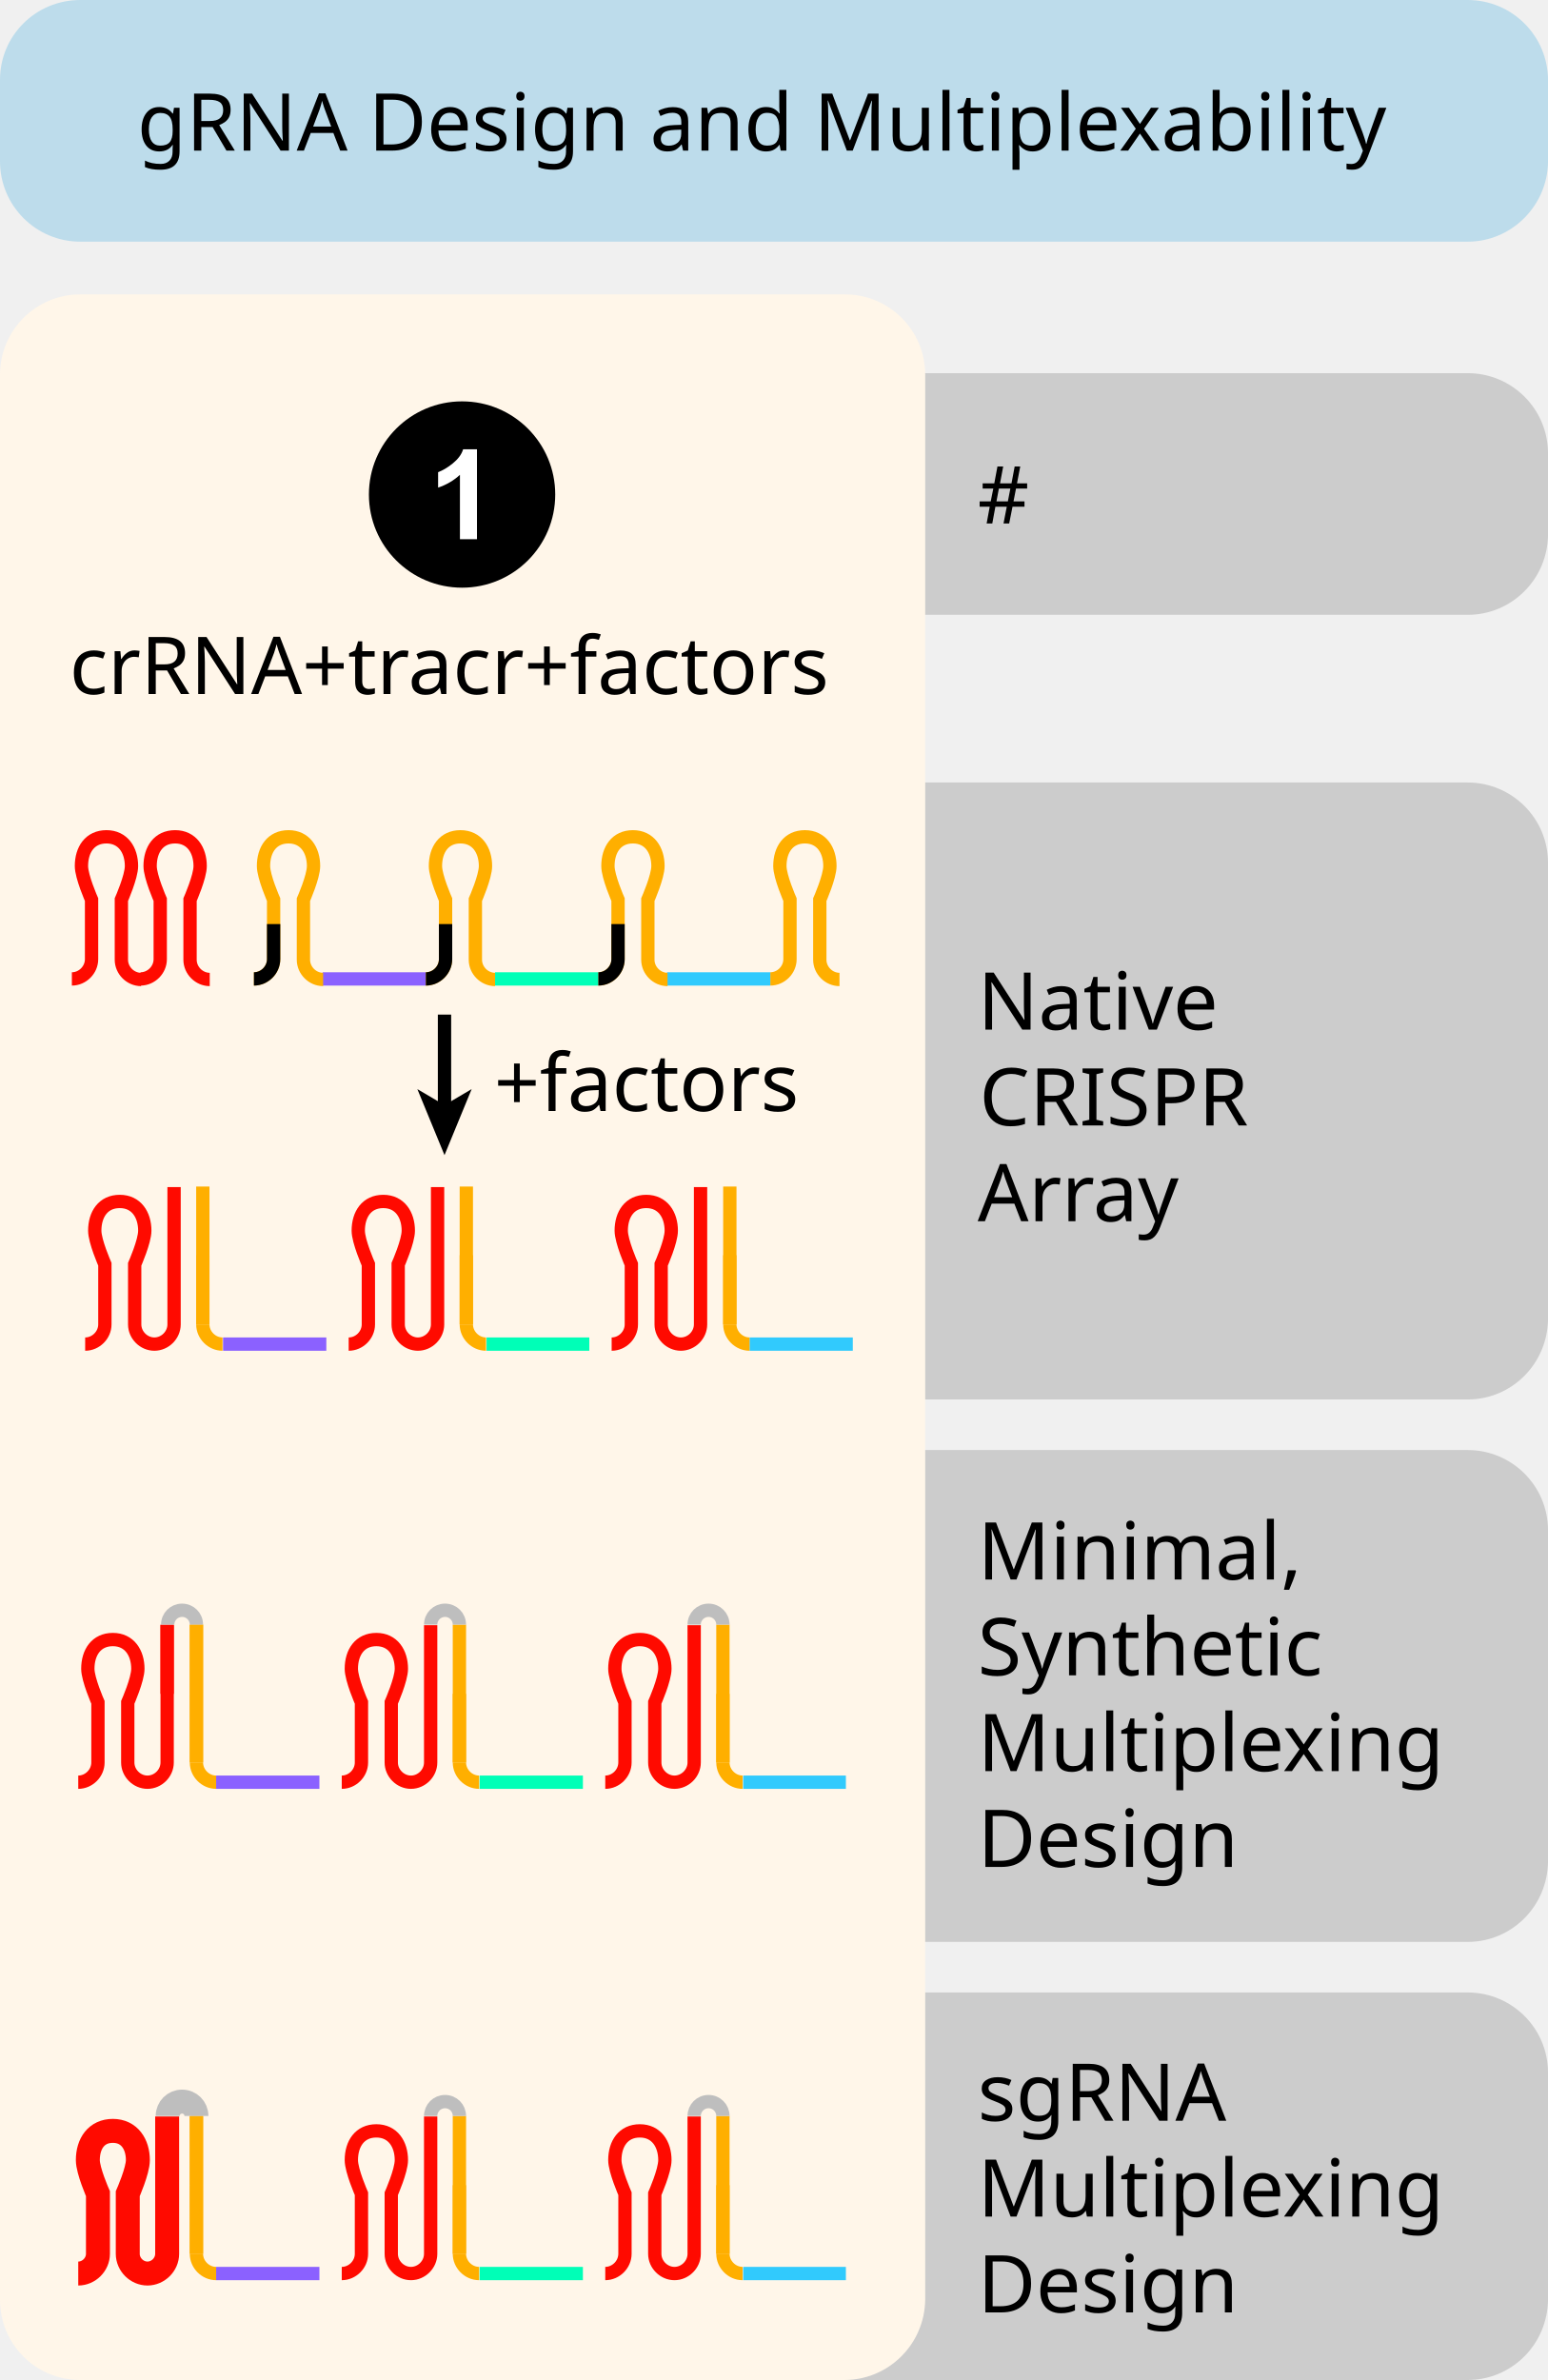
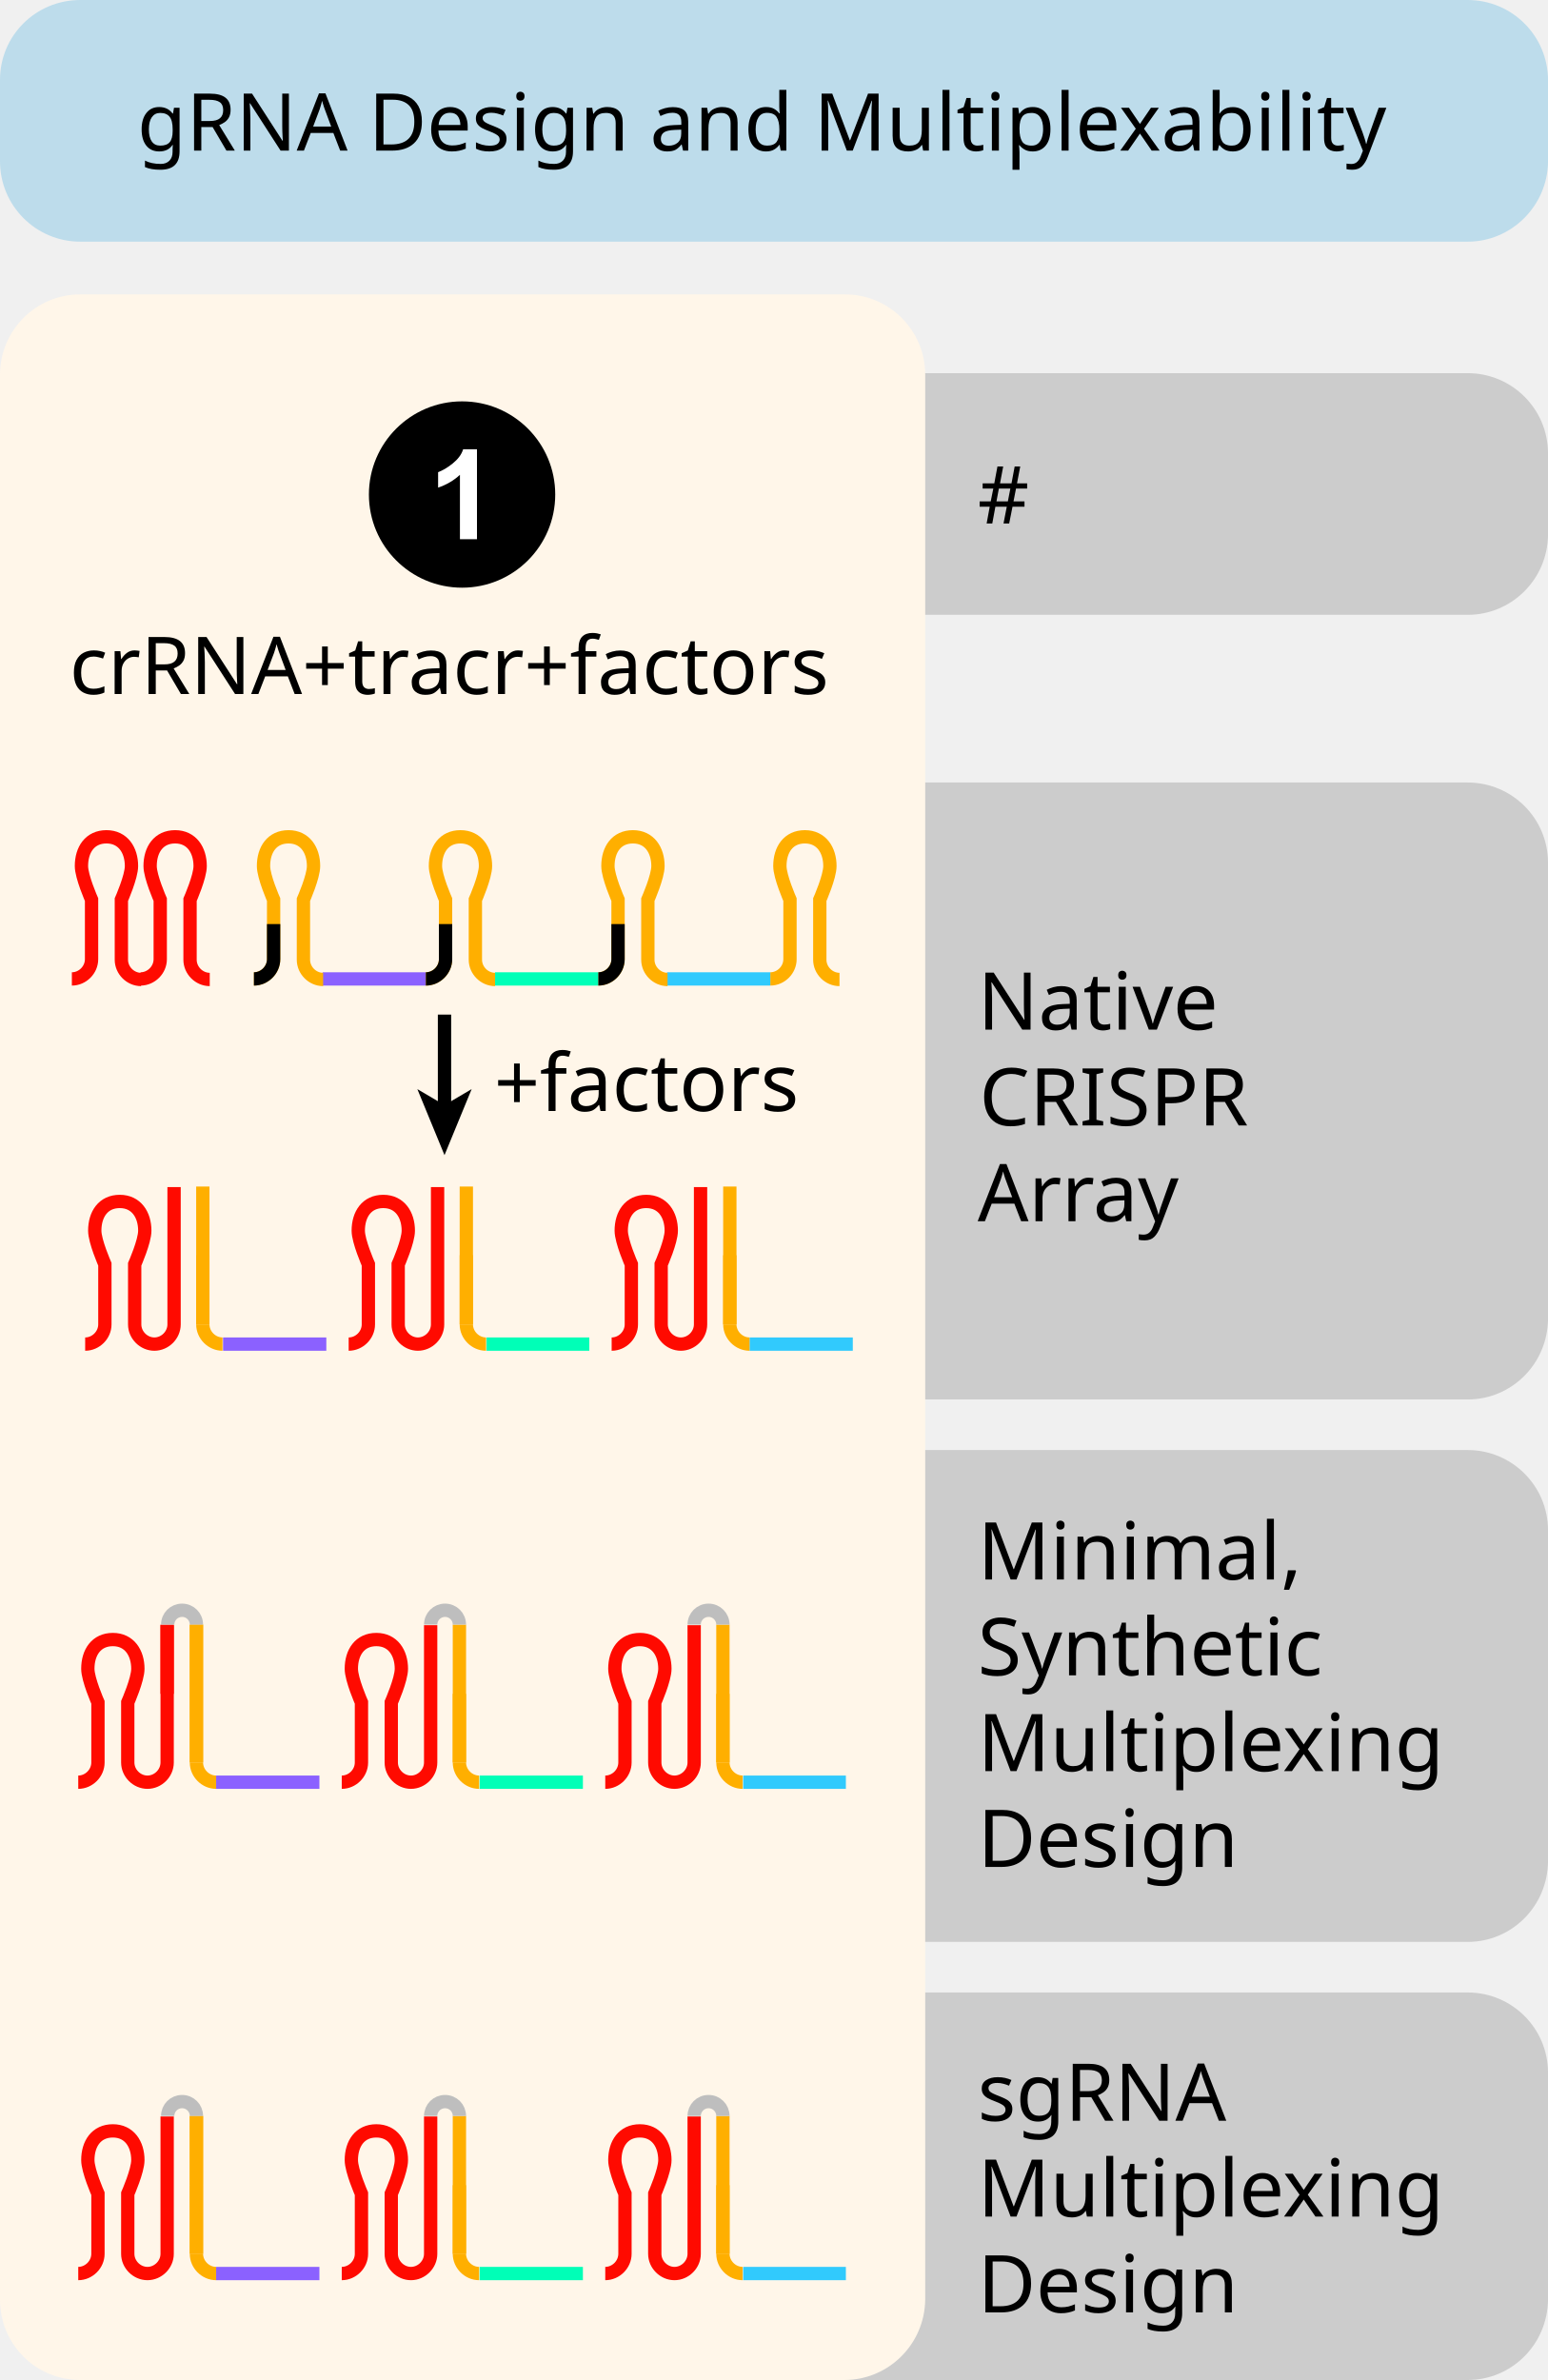
<svg xmlns="http://www.w3.org/2000/svg" version="1.1" id="Layer_1" x="0px" y="0px" viewBox="0 0 290.7 447.1" style="enable-background:new 0 0 290.7 447.1;" xml:space="preserve">
  <style type="text/css">
- 	.st0{fill:#31CAFD;}
- 	.st1{fill:#AAB8F1;}
- 	.st2{fill:#A2B8FF;}
- 	.st3{fill:#00CEDE;}
- 	.st4{fill:#FF0A00;}
- 	.st5{fill:#BEBEBE;}
- 	.st6{fill:#8F7F1D;}
- 	.st7{fill:#A17800;}
- 	.st8{fill:#FE1600;}
- 	.st9{fill:#C0BCBC;}
- 	.st10{fill:#CFB7BE;}
- 	.st11{fill:#BFBBC9;}
- 	.st12{fill:url(#);}
- 	.st13{fill:#5857FF;}
- 	.st14{fill:#D31159;}
- 	.st15{fill:#FFAF00;}
- 	.st16{fill:#A09C9A;}
- 	.st17{fill:#006CDE;}
- 	.st18{fill:#6A6B7A;}
- 	.st19{fill:#D6BD0F;}
- 	.st20{fill:#A699AB;}
- 	.st21{fill:#0072BF;}
- 	.st22{fill:#80674E;}
- 	.st23{fill:#F2B300;}
- 	.st24{fill:#4DAAB8;}
- 	.st25{fill:#007B83;}
- 	.st26{fill:#D02A2A;}
- 	.st27{fill:#FFA5AF;}
- 	.st28{fill:#FFF7EA;}
- 	.st29{fill:#FFF7EB;}
- 	.st30{fill:#FFF6F5;}
- 	.st31{fill:#FCFCFC;}
- 	.st32{fill:#8B61FF;}
- 	.st33{fill:#007AFE;}
- 	.st34{fill:#0081DD;}
- 	.st35{fill:#65838D;}
- 	.st36{fill:#00FFB7;}
- 	.st37{fill:#F0DFA8;}
- 	.st38{fill:#FFD8C5;}
- 	.st39{fill:#89F0FF;}
- 	.st40{fill:#FFF6E9;}
- 	.st41{fill:none;stroke:#FFAF00;stroke-width:2.814;stroke-miterlimit:10;}
- 	.st42{opacity:0.15;}
- 	.st43{fill:none;stroke:#D31159;stroke-width:2.814;stroke-miterlimit:10;}
- 	.st44{fill:none;stroke:#5857FF;stroke-width:2.814;stroke-miterlimit:10;}
- 	.st45{fill:none;stroke:#D31159;stroke-width:2.814;stroke-linecap:round;stroke-miterlimit:10;}
- 	.st46{fill:none;stroke:#5857FF;stroke-width:2.814;stroke-linecap:round;stroke-miterlimit:10;}
- 	.st47{fill:none;stroke:#D31159;stroke-width:2.814;stroke-linecap:round;stroke-linejoin:round;stroke-miterlimit:10;}
- 	.st48{fill:none;stroke:#5857FF;stroke-width:2.814;stroke-linecap:round;stroke-linejoin:round;stroke-miterlimit:10;}
- 	.st49{stroke:#000000;stroke-width:1.492;stroke-miterlimit:10;}
- 	.st50{fill:#FFFFFF;}
- 	.st51{fill:#BDDCEB;}
- 	.st52{fill:none;stroke:#FFAF00;stroke-width:2.256;stroke-miterlimit:10;}
- 	.st53{fill:none;stroke:#31CAFD;stroke-width:2.5;stroke-miterlimit:10;}
- 	.st54{fill:none;stroke:#FFAF00;stroke-width:2.5;stroke-miterlimit:10;}
- 	.st55{fill:none;stroke:#FF0A00;stroke-width:2.5;stroke-miterlimit:10;}
- 	.st56{fill:none;stroke:#00FFB7;stroke-width:2.5;stroke-miterlimit:10;}
- 	.st57{fill:none;stroke:#8B61FF;stroke-width:2.5;stroke-miterlimit:10;}
- 	.st58{fill:none;stroke:#BEBEBE;stroke-width:2.5;stroke-miterlimit:10;}
- 	.st59{fill:none;stroke:#FF0A00;stroke-width:4.5;stroke-miterlimit:10;}
- 	.st60{fill:none;stroke:#BEBEBE;stroke-width:4.5;stroke-miterlimit:10;}
- 	.st61{fill:none;stroke:#000000;stroke-width:2.5;stroke-miterlimit:10;}
- 	.st62{fill:#413F40;stroke:#003953;stroke-width:5.431579e-02;stroke-miterlimit:10;}
- 	.st63{fill:none;stroke:#D31159;stroke-width:2;stroke-miterlimit:10;}
- 	.st64{fill:none;stroke:#5857FF;stroke-width:2;stroke-miterlimit:10;}
- 	.st65{fill:none;stroke:#D31159;stroke-width:2;stroke-linecap:round;stroke-miterlimit:10;}
- 	.st66{fill:none;stroke:#5857FF;stroke-width:2;stroke-linecap:round;stroke-miterlimit:10;}
- 	.st67{fill:none;stroke:#D31159;stroke-width:2;stroke-linecap:round;stroke-linejoin:round;stroke-miterlimit:10;}
- 	.st68{fill:none;stroke:#5857FF;stroke-width:2;stroke-linecap:round;stroke-linejoin:round;stroke-miterlimit:10;}
- 	.st69{opacity:0.4;fill:none;stroke:#FFAF00;stroke-width:1.716;stroke-miterlimit:10;}
- 	.st70{opacity:0.5;fill:none;stroke:#FFAF00;stroke-width:2;stroke-miterlimit:10;}
- 	.st71{fill:none;stroke:url(#);stroke-width:2;stroke-miterlimit:10;}
- 	.st72{fill:none;stroke:url(#);stroke-width:2;stroke-linecap:round;stroke-miterlimit:10;}
- 	.st73{fill:none;stroke:url(#);stroke-width:2;stroke-linecap:round;stroke-linejoin:round;stroke-miterlimit:10;}
- 	.st74{opacity:0.25;}
- 	.st75{fill:none;stroke:#003953;stroke-width:2;stroke-miterlimit:10;}
- 	.st76{fill:none;stroke:#003953;stroke-width:2;stroke-linecap:round;stroke-miterlimit:10;}
- 	.st77{fill:none;stroke:url(#);stroke-width:2.814;stroke-miterlimit:10;}
- 	.st78{fill:none;stroke:url(#);stroke-width:2.814;stroke-linecap:round;stroke-miterlimit:10;}
- 	.st79{fill:none;stroke:url(#);stroke-width:2.814;stroke-linecap:round;stroke-linejoin:round;stroke-miterlimit:10;}
- 	.st80{fill:none;stroke:#000000;stroke-width:3;stroke-miterlimit:10;}
- 	.st81{fill:none;}
- 	.st82{font-family:'Arial-BoldMT';}
- 	.st83{font-size:15px;}
+ 	.st0{opacity:0.15;}
+ 	.st1{font-family:'Arial-BoldMT';}
+ 	.st2{font-size:15px;}
+ 	.st3{fill:#BDDCEB;}
+ 	.st4{fill:#FFF6E9;}
+ 	.st5{fill:none;stroke:#31CAFD;stroke-width:2.5;stroke-miterlimit:10;}
+ 	.st6{fill:none;stroke:#FFAF00;stroke-width:2.5;stroke-miterlimit:10;}
+ 	.st7{fill:none;stroke:#FF0A00;stroke-width:2.5;stroke-miterlimit:10;}
+ 	.st8{fill:none;stroke:#00FFB7;stroke-width:2.5;stroke-miterlimit:10;}
+ 	.st9{fill:none;stroke:#8B61FF;stroke-width:2.5;stroke-miterlimit:10;}
+ 	.st10{fill:none;stroke:#BEBEBE;stroke-width:2.5;stroke-miterlimit:10;}
+ 	.st11{fill:none;stroke:#000000;stroke-width:2.5;stroke-miterlimit:10;}
+ 	.st12{fill:#FFFFFF;}
</style>
  <g>
-     <g class="st42">
+     <g class="st0">
      <path d="M275.7,115.5H126.1c-8.3,0-15.1-6.7-15.1-15.1V85.2c0-8.3,6.7-15.1,15.1-15.1h149.6c8.3,0,15.1,6.7,15.1,15.1v15.3    C290.7,108.8,284,115.5,275.7,115.5z" />
    </g>
-     <g class="st42">
+     <g class="st0">
      <path d="M275.7,262.9H126.1c-8.3,0-15.1-6.7-15.1-15.1v-85.7c0-8.3,6.7-15.1,15.1-15.1h149.6c8.3,0,15.1,6.7,15.1,15.1v85.7    C290.7,256.2,284,262.9,275.7,262.9z" />
    </g>
-     <g class="st42">
+     <g class="st0">
      <path d="M275.7,364.8H126.1c-8.3,0-15.1-6.7-15.1-15.1v-62.2c0-8.3,6.7-15.1,15.1-15.1h149.6c8.3,0,15.1,6.7,15.1,15.1v62.2    C290.7,358.1,284,364.8,275.7,364.8z" />
    </g>
-     <g class="st42">
-       <path d="M275.7,447.1H126.1c-8.3,0-15.1-6.7-15.1-15.1v-42.6c0-8.3,6.7-15.1,15.1-15.1h149.6c8.3,0,15.1,6.7,15.1,15.1v42.6    C290.7,440.4,284,447.1,275.7,447.1z" />
-     </g>
-     <g>
-       <text transform="matrix(1 0 0 1 183.6548 193.4207)">
-         <tspan x="0" y="0" class="st82 st83">Native</tspan>
-         <tspan x="0.3" y="18" class="st82 st83">CRISPR</tspan>
-         <tspan x="0" y="36" class="st82 st83">Array</tspan>
-       </text>
-     </g>
-     <g>
-       <text transform="matrix(1 0 0 1 183.6546 296.7191)">
-         <tspan x="0" y="0" class="st82 st83">Minimal,</tspan>
-         <tspan x="0" y="18" class="st82 st83">Synthetic </tspan>
-         <tspan x="0" y="36" class="st82 st83">Multiplexing</tspan>
-         <tspan x="0" y="54" class="st82 st83">Design</tspan>
-       </text>
-     </g>
-     <g>
-       <text transform="matrix(1 0 0 1 183.6545 398.402)">
-         <tspan x="0" y="0" class="st82 st83">sgRNA </tspan>
-         <tspan x="0" y="18" class="st82 st83">Multiplexing</tspan>
-         <tspan x="0" y="36" class="st82 st83">Design</tspan>
-       </text>
-     </g>
-     <g>
-       <text transform="matrix(1 0 0 1 183.6546 98.3326)" class="st82 st83">#</text>
-     </g>
-     <path class="st51" d="M275.7,45.4H15.1C6.7,45.4,0,38.6,0,30.3l0-15.3C0,6.7,6.7,0,15.1,0l260.6,0c8.3,0,15.1,6.7,15.1,15.1v15.3   C290.7,38.6,284,45.4,275.7,45.4z" />
-     <g>
-       <text transform="matrix(1 0 0 1 25.7787 28.2937)" class="st82 st83">gRNA Design and Multiplexability</text>
-     </g>
-     <g>
-       <path class="st40" d="M158.6,447.1H15.1C6.7,447.1,0,440.4,0,432V70.4c0-8.3,6.7-15.1,15.1-15.1h143.6c8.3,0,15.1,6.7,15.1,15.1    V432C173.7,440.4,166.9,447.1,158.6,447.1z" />
-       <g>
-         <g>
-           <g>
-             <line class="st53" x1="158.9" y1="334.8" x2="139.6" y2="334.8" />
-           </g>
-           <path class="st54" d="M135.8,331.1c0,2,1.7,3.7,3.7,3.7" />
-           <line class="st54" x1="135.8" y1="331.1" x2="135.8" y2="318.2" />
-           <polyline class="st54" points="135.8,305.2 135.8,318.2 135.8,318.2 135.8,331.1     " />
-           <path class="st55" d="M113.7,334.8c2,0,3.7-1.7,3.7-3.7v-11.3c0,0-1.9-4.3-1.9-6.3c0-3.1,1.6-5.5,4.7-5.5c3.1,0,4.7,2.5,4.7,5.5      c0,2-1.9,6.3-1.9,6.3v11.3c0,2,1.7,3.7,3.7,3.7h0c2,0,3.7-1.7,3.7-3.7v-12.9v0v-12.9" />
-         </g>
-         <g>
-           <g>
-             <line class="st56" x1="109.5" y1="334.8" x2="90.1" y2="334.8" />
-           </g>
-           <path class="st54" d="M86.3,331.1c0,2,1.7,3.7,3.7,3.7" />
-           <line class="st54" x1="86.3" y1="331.1" x2="86.3" y2="318.2" />
-           <polyline class="st54" points="86.3,305.2 86.3,318.2 86.3,318.2 86.3,331.1     " />
-           <path class="st55" d="M64.2,334.8c2,0,3.7-1.7,3.7-3.7v-11.3c0,0-1.9-4.3-1.9-6.3c0-3.1,1.6-5.5,4.7-5.5c3.1,0,4.7,2.5,4.7,5.5      c0,2-1.9,6.3-1.9,6.3v11.3c0,2,1.7,3.7,3.7,3.7h0c2,0,3.7-1.7,3.7-3.7v-12.9v0v-12.9" />
-         </g>
-         <g>
-           <g>
-             <line class="st57" x1="60" y1="334.8" x2="40.6" y2="334.8" />
-           </g>
-           <path class="st54" d="M36.9,331.1c0,2,1.7,3.7,3.7,3.7" />
-           <line class="st54" x1="36.9" y1="331.1" x2="36.9" y2="318.2" />
-           <polyline class="st54" points="36.9,305.2 36.9,318.2 36.9,318.2 36.9,331.1     " />
-           <path class="st55" d="M14.7,334.8c2,0,3.7-1.7,3.7-3.7v-11.3c0,0-1.9-4.3-1.9-6.3c0-3.1,1.6-5.5,4.7-5.5s4.7,2.5,4.7,5.5      c0,2-1.9,6.3-1.9,6.3v11.3c0,2,1.7,3.7,3.7,3.7h0c2,0,3.7-1.7,3.7-3.7v-12.9v0v-12.9" />
-         </g>
-         <line class="st54" x1="36.9" y1="305.2" x2="36.9" y2="318.2" />
-         <line class="st55" x1="31.4" y1="318.2" x2="31.4" y2="305.2" />
-         <path class="st58" d="M36.9,305.2c0-1.5-1.2-2.7-2.7-2.7h0c-1.5,0-2.7,1.2-2.7,2.7" />
-         <path class="st58" d="M86.3,305.2c0-1.5-1.2-2.7-2.7-2.7h0c-1.5,0-2.7,1.2-2.7,2.7" />
-         <path class="st58" d="M135.8,305.2c0-1.5-1.2-2.7-2.7-2.7h0c-1.5,0-2.7,1.2-2.7,2.7" />
-       </g>
-       <g>
-         <g>
-           <g>
-             <line class="st53" x1="158.9" y1="427.1" x2="139.6" y2="427.1" />
-           </g>
-           <path class="st54" d="M135.8,423.4c0,2,1.7,3.7,3.7,3.7" />
-           <line class="st54" x1="135.8" y1="423.4" x2="135.8" y2="410.5" />
-           <polyline class="st54" points="135.8,397.5 135.8,410.5 135.8,410.5 135.8,423.4     " />
-           <path class="st55" d="M113.7,427.1c2,0,3.7-1.7,3.7-3.7v-11.3c0,0-1.9-4.3-1.9-6.3c0-3.1,1.6-5.5,4.7-5.5c3.1,0,4.7,2.5,4.7,5.5      c0,2-1.9,6.3-1.9,6.3v11.3c0,2,1.7,3.7,3.7,3.7h0c2,0,3.7-1.7,3.7-3.7v-12.9v0v-12.9" />
-         </g>
-         <g>
-           <g>
-             <line class="st56" x1="109.5" y1="427.1" x2="90.1" y2="427.1" />
-           </g>
-           <path class="st54" d="M86.3,423.4c0,2,1.7,3.7,3.7,3.7" />
-           <line class="st54" x1="86.3" y1="423.4" x2="86.3" y2="410.5" />
-           <polyline class="st54" points="86.3,397.5 86.3,410.5 86.3,410.5 86.3,423.4     " />
-           <path class="st55" d="M64.2,427.1c2,0,3.7-1.7,3.7-3.7v-11.3c0,0-1.9-4.3-1.9-6.3c0-3.1,1.6-5.5,4.7-5.5c3.1,0,4.7,2.5,4.7,5.5      c0,2-1.9,6.3-1.9,6.3v11.3c0,2,1.7,3.7,3.7,3.7h0c2,0,3.7-1.7,3.7-3.7v-12.9v0v-12.9" />
-         </g>
-         <g>
-           <line class="st57" x1="60" y1="427.1" x2="40.6" y2="427.1" />
-         </g>
-         <path class="st54" d="M36.9,423.4c0,2,1.7,3.7,3.7,3.7" />
-         <line class="st54" x1="36.9" y1="423.4" x2="36.9" y2="410.5" />
-         <polyline class="st54" points="36.9,397.5 36.9,410.5 36.9,410.5 36.9,423.4    " />
-         <path class="st59" d="M14.7,427.1c2,0,3.7-1.7,3.7-3.7v-11.3c0,0-1.9-4.3-1.9-6.3c0-3.1,1.6-5.5,4.7-5.5s4.7,2.5,4.7,5.5     c0,2-1.9,6.3-1.9,6.3v11.3c0,2,1.7,3.7,3.7,3.7h0c2,0,3.7-1.7,3.7-3.7v-12.9v0v-12.9" />
-         <line class="st54" x1="36.9" y1="397.5" x2="36.9" y2="410.5" />
-         <path class="st60" d="M36.9,397.5c0-1.5-1.2-2.7-2.7-2.7h0c-1.5,0-2.7,1.2-2.7,2.7" />
-         <path class="st58" d="M86.3,397.5c0-1.5-1.2-2.7-2.7-2.7h0c-1.5,0-2.7,1.2-2.7,2.7" />
-         <path class="st58" d="M135.8,397.5c0-1.5-1.2-2.7-2.7-2.7h0c-1.5,0-2.7,1.2-2.7,2.7" />
-       </g>
-       <g>
-         <g>
-           <g>
-             <g>
-               <line class="st61" x1="83.5" y1="190.6" x2="83.5" y2="208.2" />
+     <g class="st0">
+       <path d="M275.7,447.1H126.1c-8.3,0-15.1-6.7-15.1-15.1v-42.6c0-8.3,6.7-15.1,15.1-15.1h149.6c8.3,0,15.1,6.7,15.1,15.1V432    C290.7,440.4,284,447.1,275.7,447.1z" />
+     </g>
+     <g>
+       <text transform="matrix(1 0 0 1 183.6548 193.4207)" class="st1 st2">Native</text>
+       <text transform="matrix(1 0 0 1 183.9548 211.4207)" class="st1 st2">CRISPR</text>
+       <text transform="matrix(1 0 0 1 183.6548 229.4207)" class="st1 st2">Array</text>
+     </g>
+     <g>
+       <text transform="matrix(1 0 0 1 183.6546 296.7191)" class="st1 st2">Minimal,</text>
+       <text transform="matrix(1 0 0 1 183.6546 314.7191)" class="st1 st2">Synthetic </text>
+       <text transform="matrix(1 0 0 1 183.6546 332.7191)" class="st1 st2">Multiplexing</text>
+       <text transform="matrix(1 0 0 1 183.6546 350.7191)" class="st1 st2">Design</text>
+     </g>
+     <g>
+       <text transform="matrix(1 0 0 1 183.6545 398.402)" class="st1 st2">sgRNA </text>
+       <text transform="matrix(1 0 0 1 183.6545 416.402)" class="st1 st2">Multiplexing</text>
+       <text transform="matrix(1 0 0 1 183.6545 434.402)" class="st1 st2">Design</text>
+     </g>
+     <g>
+       <text transform="matrix(1 0 0 1 183.6546 98.3326)" class="st1 st2">#</text>
+     </g>
+     <path class="st3" d="M275.7,45.4H15.1C6.7,45.4,0,38.6,0,30.3V15C0,6.7,6.7,0,15.1,0h260.6c8.3,0,15.1,6.7,15.1,15.1v15.3   C290.7,38.6,284,45.4,275.7,45.4z" />
+     <g>
+       <text transform="matrix(1 0 0 1 25.7787 28.2937)" class="st1 st2">gRNA Design and Multiplexability</text>
+     </g>
+     <g>
+       <path class="st4" d="M158.6,447.1H15.1C6.7,447.1,0,440.4,0,432V70.4c0-8.3,6.7-15.1,15.1-15.1h143.6c8.3,0,15.1,6.7,15.1,15.1    V432C173.7,440.4,166.9,447.1,158.6,447.1z" />
+       <g>
+         <g>
+           <g>
+             <line class="st5" x1="158.9" y1="334.8" x2="139.6" y2="334.8" />
+           </g>
+           <path class="st6" d="M135.8,331.1c0,2,1.7,3.7,3.7,3.7" />
+           <line class="st6" x1="135.8" y1="331.1" x2="135.8" y2="318.2" />
+           <polyline class="st6" points="135.8,305.2 135.8,318.2 135.8,318.2 135.8,331.1     " />
+           <path class="st7" d="M113.7,334.8c2,0,3.7-1.7,3.7-3.7v-11.3c0,0-1.9-4.3-1.9-6.3c0-3.1,1.6-5.5,4.7-5.5s4.7,2.5,4.7,5.5      c0,2-1.9,6.3-1.9,6.3v11.3c0,2,1.7,3.7,3.7,3.7l0,0c2,0,3.7-1.7,3.7-3.7v-12.9l0,0v-12.9" />
+         </g>
+         <g>
+           <g>
+             <line class="st8" x1="109.5" y1="334.8" x2="90.1" y2="334.8" />
+           </g>
+           <path class="st6" d="M86.3,331.1c0,2,1.7,3.7,3.7,3.7" />
+           <line class="st6" x1="86.3" y1="331.1" x2="86.3" y2="318.2" />
+           <polyline class="st6" points="86.3,305.2 86.3,318.2 86.3,318.2 86.3,331.1     " />
+           <path class="st7" d="M64.2,334.8c2,0,3.7-1.7,3.7-3.7v-11.3c0,0-1.9-4.3-1.9-6.3c0-3.1,1.6-5.5,4.7-5.5s4.7,2.5,4.7,5.5      c0,2-1.9,6.3-1.9,6.3v11.3c0,2,1.7,3.7,3.7,3.7l0,0c2,0,3.7-1.7,3.7-3.7v-12.9l0,0v-12.9" />
+         </g>
+         <g>
+           <g>
+             <line class="st9" x1="60" y1="334.8" x2="40.6" y2="334.8" />
+           </g>
+           <path class="st6" d="M36.9,331.1c0,2,1.7,3.7,3.7,3.7" />
+           <line class="st6" x1="36.9" y1="331.1" x2="36.9" y2="318.2" />
+           <polyline class="st6" points="36.9,305.2 36.9,318.2 36.9,318.2 36.9,331.1     " />
+           <path class="st7" d="M14.7,334.8c2,0,3.7-1.7,3.7-3.7v-11.3c0,0-1.9-4.3-1.9-6.3c0-3.1,1.6-5.5,4.7-5.5s4.7,2.5,4.7,5.5      c0,2-1.9,6.3-1.9,6.3v11.3c0,2,1.7,3.7,3.7,3.7l0,0c2,0,3.7-1.7,3.7-3.7v-12.9l0,0v-12.9" />
+         </g>
+         <line class="st6" x1="36.9" y1="305.2" x2="36.9" y2="318.2" />
+         <line class="st7" x1="31.4" y1="318.2" x2="31.4" y2="305.2" />
+         <path class="st10" d="M36.9,305.2c0-1.5-1.2-2.7-2.7-2.7l0,0c-1.5,0-2.7,1.2-2.7,2.7" />
+         <path class="st10" d="M86.3,305.2c0-1.5-1.2-2.7-2.7-2.7l0,0c-1.5,0-2.7,1.2-2.7,2.7" />
+         <path class="st10" d="M135.8,305.2c0-1.5-1.2-2.7-2.7-2.7l0,0c-1.5,0-2.7,1.2-2.7,2.7" />
+       </g>
+       <g>
+         <g>
+           <g>
+             <line class="st5" x1="158.9" y1="427.1" x2="139.6" y2="427.1" />
+           </g>
+           <path class="st6" d="M135.8,423.4c0,2,1.7,3.7,3.7,3.7" />
+           <line class="st6" x1="135.8" y1="423.4" x2="135.8" y2="410.5" />
+           <polyline class="st6" points="135.8,397.5 135.8,410.5 135.8,410.5 135.8,423.4     " />
+           <path class="st7" d="M113.7,427.1c2,0,3.7-1.7,3.7-3.7v-11.3c0,0-1.9-4.3-1.9-6.3c0-3.1,1.6-5.5,4.7-5.5s4.7,2.5,4.7,5.5      c0,2-1.9,6.3-1.9,6.3v11.3c0,2,1.7,3.7,3.7,3.7l0,0c2,0,3.7-1.7,3.7-3.7v-12.9l0,0v-12.9" />
+         </g>
+         <g>
+           <g>
+             <line class="st8" x1="109.5" y1="427.1" x2="90.1" y2="427.1" />
+           </g>
+           <path class="st6" d="M86.3,423.4c0,2,1.7,3.7,3.7,3.7" />
+           <line class="st6" x1="86.3" y1="423.4" x2="86.3" y2="410.5" />
+           <polyline class="st6" points="86.3,397.5 86.3,410.5 86.3,410.5 86.3,423.4     " />
+           <path class="st7" d="M64.2,427.1c2,0,3.7-1.7,3.7-3.7v-11.3c0,0-1.9-4.3-1.9-6.3c0-3.1,1.6-5.5,4.7-5.5s4.7,2.5,4.7,5.5      c0,2-1.9,6.3-1.9,6.3v11.3c0,2,1.7,3.7,3.7,3.7l0,0c2,0,3.7-1.7,3.7-3.7v-12.9l0,0v-12.9" />
+         </g>
+         <g>
+           <line class="st9" x1="60" y1="427.1" x2="40.6" y2="427.1" />
+         </g>
+         <path class="st6" d="M36.9,423.4c0,2,1.7,3.7,3.7,3.7" />
+         <line class="st6" x1="36.9" y1="423.4" x2="36.9" y2="410.5" />
+         <polyline class="st6" points="36.9,397.5 36.9,410.5 36.9,410.5 36.9,423.4    " />
+         <path class="st7" d="M14.7,427.1c2,0,3.7-1.7,3.7-3.7v-11.3c0,0-1.9-4.3-1.9-6.3c0-3.1,1.6-5.5,4.7-5.5s4.7,2.5,4.7,5.5     c0,2-1.9,6.3-1.9,6.3v11.3c0,2,1.7,3.7,3.7,3.7l0,0c2,0,3.7-1.7,3.7-3.7v-12.9l0,0v-12.9" />
+         <line class="st6" x1="36.9" y1="397.5" x2="36.9" y2="410.5" />
+         <path class="st10" d="M36.9,397.5c0-1.5-1.2-2.7-2.7-2.7l0,0c-1.5,0-2.7,1.2-2.7,2.7" />
+         <path class="st10" d="M86.3,397.5c0-1.5-1.2-2.7-2.7-2.7l0,0c-1.5,0-2.7,1.2-2.7,2.7" />
+         <path class="st10" d="M135.8,397.5c0-1.5-1.2-2.7-2.7-2.7l0,0c-1.5,0-2.7,1.2-2.7,2.7" />
+       </g>
+       <g>
+         <g>
+           <g>
+             <g>
+               <line class="st11" x1="83.5" y1="190.6" x2="83.5" y2="208.2" />
              <g>
                <polygon points="83.5,217 78.4,204.6 83.5,207.6 88.6,204.6        " />
              </g>
            </g>
          </g>
-           <text transform="matrix(1 0 0 1 92.8286 208.7096)" class="st82 st83">+factors</text>
-         </g>
-         <g>
-           <g>
-             <g>
-               <line class="st53" x1="160.2" y1="252.5" x2="140.8" y2="252.5" />
-             </g>
-             <path class="st54" d="M137.1,248.8c0,2,1.7,3.7,3.7,3.7" />
-             <line class="st54" x1="137.1" y1="248.8" x2="137.1" y2="235.8" />
-             <polyline class="st54" points="137.1,222.9 137.1,235.8 137.1,235.8 137.1,248.8      " />
-             <path class="st55" d="M114.9,252.5c2,0,3.7-1.7,3.7-3.7v-11.3c0,0-1.9-4.3-1.9-6.3c0-3.1,1.6-5.5,4.7-5.5s4.7,2.5,4.7,5.5       c0,2-1.9,6.3-1.9,6.3v11.3c0,2,1.7,3.7,3.7,3.7h0c2,0,3.7-1.7,3.7-3.7v-12.9v0v-12.9" />
-           </g>
-           <g>
-             <g>
-               <line class="st56" x1="110.7" y1="252.5" x2="91.4" y2="252.5" />
-             </g>
-             <path class="st54" d="M87.6,248.8c0,2,1.7,3.7,3.7,3.7" />
-             <line class="st54" x1="87.6" y1="248.8" x2="87.6" y2="235.8" />
-             <polyline class="st54" points="87.6,222.9 87.6,235.8 87.6,235.8 87.6,248.8      " />
-             <path class="st55" d="M65.5,252.5c2,0,3.7-1.7,3.7-3.7v-11.3c0,0-1.9-4.3-1.9-6.3c0-3.1,1.6-5.5,4.7-5.5c3.1,0,4.7,2.5,4.7,5.5       c0,2-1.9,6.3-1.9,6.3v11.3c0,2,1.7,3.7,3.7,3.7h0c2,0,3.7-1.7,3.7-3.7v-12.9v0v-12.9" />
-           </g>
-           <g>
-             <g>
-               <line class="st57" x1="61.3" y1="252.5" x2="41.9" y2="252.5" />
-             </g>
-             <path class="st54" d="M38.1,248.8c0,2,1.7,3.7,3.7,3.7" />
-             <line class="st54" x1="38.1" y1="248.8" x2="38.1" y2="235.8" />
-             <polyline class="st54" points="38.1,222.9 38.1,235.8 38.1,235.8 38.1,248.8      " />
-             <path class="st55" d="M16,252.5c2,0,3.7-1.7,3.7-3.7v-11.3c0,0-1.9-4.3-1.9-6.3c0-3.1,1.6-5.5,4.7-5.5s4.7,2.5,4.7,5.5       c0,2-1.9,6.3-1.9,6.3v11.3c0,2,1.7,3.7,3.7,3.7h0c2,0,3.7-1.7,3.7-3.7v-12.9v0v-12.9" />
-           </g>
-         </g>
-         <g>
-           <g>
-             <g>
-               <path class="st55" d="M26.4,183.9c2,0,3.7-1.7,3.7-3.7V169c0,0-1.9-4.3-1.9-6.3c0-3.1,1.6-5.5,4.7-5.5s4.7,2.5,4.7,5.5        c0,2-1.9,6.3-1.9,6.3v11.3c0,2,1.7,3.7,3.7,3.7h0" />
-             </g>
-             <g>
-               <path class="st55" d="M13.5,183.9c2,0,3.7-1.7,3.7-3.7V169c0,0-1.9-4.3-1.9-6.3c0-3.1,1.6-5.5,4.7-5.5s4.7,2.5,4.7,5.5        c0,2-1.9,6.3-1.9,6.3v11.3c0,2,1.7,3.7,3.7,3.7h0" />
-             </g>
-             <g>
-               <g>
-                 <path class="st54" d="M144.7,183.9c2,0,3.7-1.7,3.7-3.7V169c0,0-1.9-4.3-1.9-6.3c0-3.1,1.6-5.5,4.7-5.5         c3.1,0,4.7,2.5,4.7,5.5c0,2-1.9,6.3-1.9,6.3v11.3c0,2,1.7,3.7,3.7,3.7h0" />
+           <text transform="matrix(1 0 0 1 92.8286 208.7096)" class="st1 st2">+factors</text>
+         </g>
+         <g>
+           <g>
+             <g>
+               <line class="st5" x1="160.2" y1="252.5" x2="140.8" y2="252.5" />
+             </g>
+             <path class="st6" d="M137.1,248.8c0,2,1.7,3.7,3.7,3.7" />
+             <line class="st6" x1="137.1" y1="248.8" x2="137.1" y2="235.8" />
+             <polyline class="st6" points="137.1,222.9 137.1,235.8 137.1,235.8 137.1,248.8      " />
+             <path class="st7" d="M114.9,252.5c2,0,3.7-1.7,3.7-3.7v-11.3c0,0-1.9-4.3-1.9-6.3c0-3.1,1.6-5.5,4.7-5.5s4.7,2.5,4.7,5.5       c0,2-1.9,6.3-1.9,6.3v11.3c0,2,1.7,3.7,3.7,3.7l0,0c2,0,3.7-1.7,3.7-3.7v-12.9l0,0V223" />
+           </g>
+           <g>
+             <g>
+               <line class="st8" x1="110.7" y1="252.5" x2="91.4" y2="252.5" />
+             </g>
+             <path class="st6" d="M87.6,248.8c0,2,1.7,3.7,3.7,3.7" />
+             <line class="st6" x1="87.6" y1="248.8" x2="87.6" y2="235.8" />
+             <polyline class="st6" points="87.6,222.9 87.6,235.8 87.6,235.8 87.6,248.8      " />
+             <path class="st7" d="M65.5,252.5c2,0,3.7-1.7,3.7-3.7v-11.3c0,0-1.9-4.3-1.9-6.3c0-3.1,1.6-5.5,4.7-5.5s4.7,2.5,4.7,5.5       c0,2-1.9,6.3-1.9,6.3v11.3c0,2,1.7,3.7,3.7,3.7l0,0c2,0,3.7-1.7,3.7-3.7v-12.9l0,0V223" />
+           </g>
+           <g>
+             <g>
+               <line class="st9" x1="61.3" y1="252.5" x2="41.9" y2="252.5" />
+             </g>
+             <path class="st6" d="M38.1,248.8c0,2,1.7,3.7,3.7,3.7" />
+             <line class="st6" x1="38.1" y1="248.8" x2="38.1" y2="235.8" />
+             <polyline class="st6" points="38.1,222.9 38.1,235.8 38.1,235.8 38.1,248.8      " />
+             <path class="st7" d="M16,252.5c2,0,3.7-1.7,3.7-3.7v-11.3c0,0-1.9-4.3-1.9-6.3c0-3.1,1.6-5.5,4.7-5.5s4.7,2.5,4.7,5.5       c0,2-1.9,6.3-1.9,6.3v11.3c0,2,1.7,3.7,3.7,3.7l0,0c2,0,3.7-1.7,3.7-3.7v-12.9l0,0V223" />
+           </g>
+         </g>
+         <g>
+           <g>
+             <g>
+               <path class="st7" d="M26.4,183.9c2,0,3.7-1.7,3.7-3.7V169c0,0-1.9-4.3-1.9-6.3c0-3.1,1.6-5.5,4.7-5.5s4.7,2.5,4.7,5.5        c0,2-1.9,6.3-1.9,6.3v11.3c0,2,1.7,3.7,3.7,3.7l0,0" />
+             </g>
+             <g>
+               <path class="st7" d="M13.5,183.9c2,0,3.7-1.7,3.7-3.7V169c0,0-1.9-4.3-1.9-6.3c0-3.1,1.6-5.5,4.7-5.5s4.7,2.5,4.7,5.5        c0,2-1.9,6.3-1.9,6.3v11.3c0,2,1.7,3.7,3.7,3.7l0,0" />
+             </g>
+             <g>
+               <g>
+                 <path class="st6" d="M144.7,183.9c2,0,3.7-1.7,3.7-3.7V169c0,0-1.9-4.3-1.9-6.3c0-3.1,1.6-5.5,4.7-5.5c3.1,0,4.7,2.5,4.7,5.5         c0,2-1.9,6.3-1.9,6.3v11.3c0,2,1.7,3.7,3.7,3.7l0,0" />
              </g>
              <g>
                <g>
-                   <line class="st57" x1="80" y1="183.9" x2="60.6" y2="183.9" />
+                   <line class="st9" x1="80" y1="183.9" x2="60.6" y2="183.9" />
                </g>
-                 <path class="st54" d="M47.7,183.9c2,0,3.7-1.7,3.7-3.7V169c0,0-1.9-4.3-1.9-6.3c0-3.1,1.6-5.5,4.7-5.5c3.1,0,4.7,2.5,4.7,5.5         c0,2-1.9,6.3-1.9,6.3v11.3c0,2,1.7,3.7,3.7,3.7h0" />
+                 <path class="st6" d="M47.7,183.9c2,0,3.7-1.7,3.7-3.7V169c0,0-1.9-4.3-1.9-6.3c0-3.1,1.6-5.5,4.7-5.5c3.1,0,4.7,2.5,4.7,5.5         c0,2-1.9,6.3-1.9,6.3v11.3c0,2,1.7,3.7,3.7,3.7l0,0" />
              </g>
              <g>
                <g>
-                   <line class="st53" x1="144.7" y1="183.9" x2="125.3" y2="183.9" />
+                   <line class="st5" x1="144.7" y1="183.9" x2="125.3" y2="183.9" />
                </g>
-                 <path class="st54" d="M112.4,183.9c2,0,3.7-1.7,3.7-3.7V169c0,0-1.9-4.3-1.9-6.3c0-3.1,1.6-5.5,4.7-5.5         c3.1,0,4.7,2.5,4.7,5.5c0,2-1.9,6.3-1.9,6.3v11.3c0,2,1.7,3.7,3.7,3.7h0" />
+                 <path class="st6" d="M112.4,183.9c2,0,3.7-1.7,3.7-3.7V169c0,0-1.9-4.3-1.9-6.3c0-3.1,1.6-5.5,4.7-5.5s4.7,2.5,4.7,5.5         c0,2-1.9,6.3-1.9,6.3v11.3c0,2,1.7,3.7,3.7,3.7l0,0" />
              </g>
              <g>
                <g>
-                   <line class="st56" x1="112.4" y1="183.9" x2="93" y2="183.9" />
+                   <line class="st8" x1="112.4" y1="183.9" x2="93" y2="183.9" />
                </g>
-                 <path class="st54" d="M80,183.9c2,0,3.7-1.7,3.7-3.7V169c0,0-1.9-4.3-1.9-6.3c0-3.1,1.6-5.5,4.7-5.5c3.1,0,4.7,2.5,4.7,5.5         c0,2-1.9,6.3-1.9,6.3v11.3c0,2,1.7,3.7,3.7,3.7h0" />
-               </g>
-             </g>
-           </g>
-           <path class="st61" d="M47.7,183.9c2,0,3.7-1.7,3.7-3.7v-6.6" />
-           <path class="st61" d="M80,183.9c2,0,3.7-1.7,3.7-3.7v-6.6" />
-           <path class="st61" d="M112.4,183.9c2,0,3.7-1.7,3.7-3.7v-6.6" />
-         </g>
-       </g>
-       <g>
-         <text transform="matrix(1 0 0 1 13.0536 130.3704)" class="st82 st83">crRNA+tracr+factors</text>
+                 <path class="st6" d="M80,183.9c2,0,3.7-1.7,3.7-3.7V169c0,0-1.9-4.3-1.9-6.3c0-3.1,1.6-5.5,4.7-5.5s4.7,2.5,4.7,5.5         c0,2-1.9,6.3-1.9,6.3v11.3c0,2,1.7,3.7,3.7,3.7l0,0" />
+               </g>
+             </g>
+           </g>
+           <path class="st11" d="M47.7,183.9c2,0,3.7-1.7,3.7-3.7v-6.6" />
+           <path class="st11" d="M80,183.9c2,0,3.7-1.7,3.7-3.7v-6.6" />
+           <path class="st11" d="M112.4,183.9c2,0,3.7-1.7,3.7-3.7v-6.6" />
+         </g>
+       </g>
+       <g>
+         <text transform="matrix(1 0 0 1 13.0536 130.3704)" class="st1 st2">crRNA+tracr+factors</text>
      </g>
      <g>
        <circle cx="86.8" cy="92.9" r="17.5" />
-         <path class="st50" d="M89.6,101.3h-3.2V89.2c-1.2,1.1-2.6,1.9-4.1,2.4v-2.9c0.8-0.3,1.7-0.8,2.7-1.6c1-0.8,1.7-1.7,2-2.7h2.6     V101.3z" />
+         <path class="st12" d="M89.6,101.3h-3.2V89.2c-1.2,1.1-2.6,1.9-4.1,2.4v-2.9c0.8-0.3,1.7-0.8,2.7-1.6c1-0.8,1.7-1.7,2-2.7h2.6     V101.3z" />
      </g>
    </g>
  </g>
</svg>
